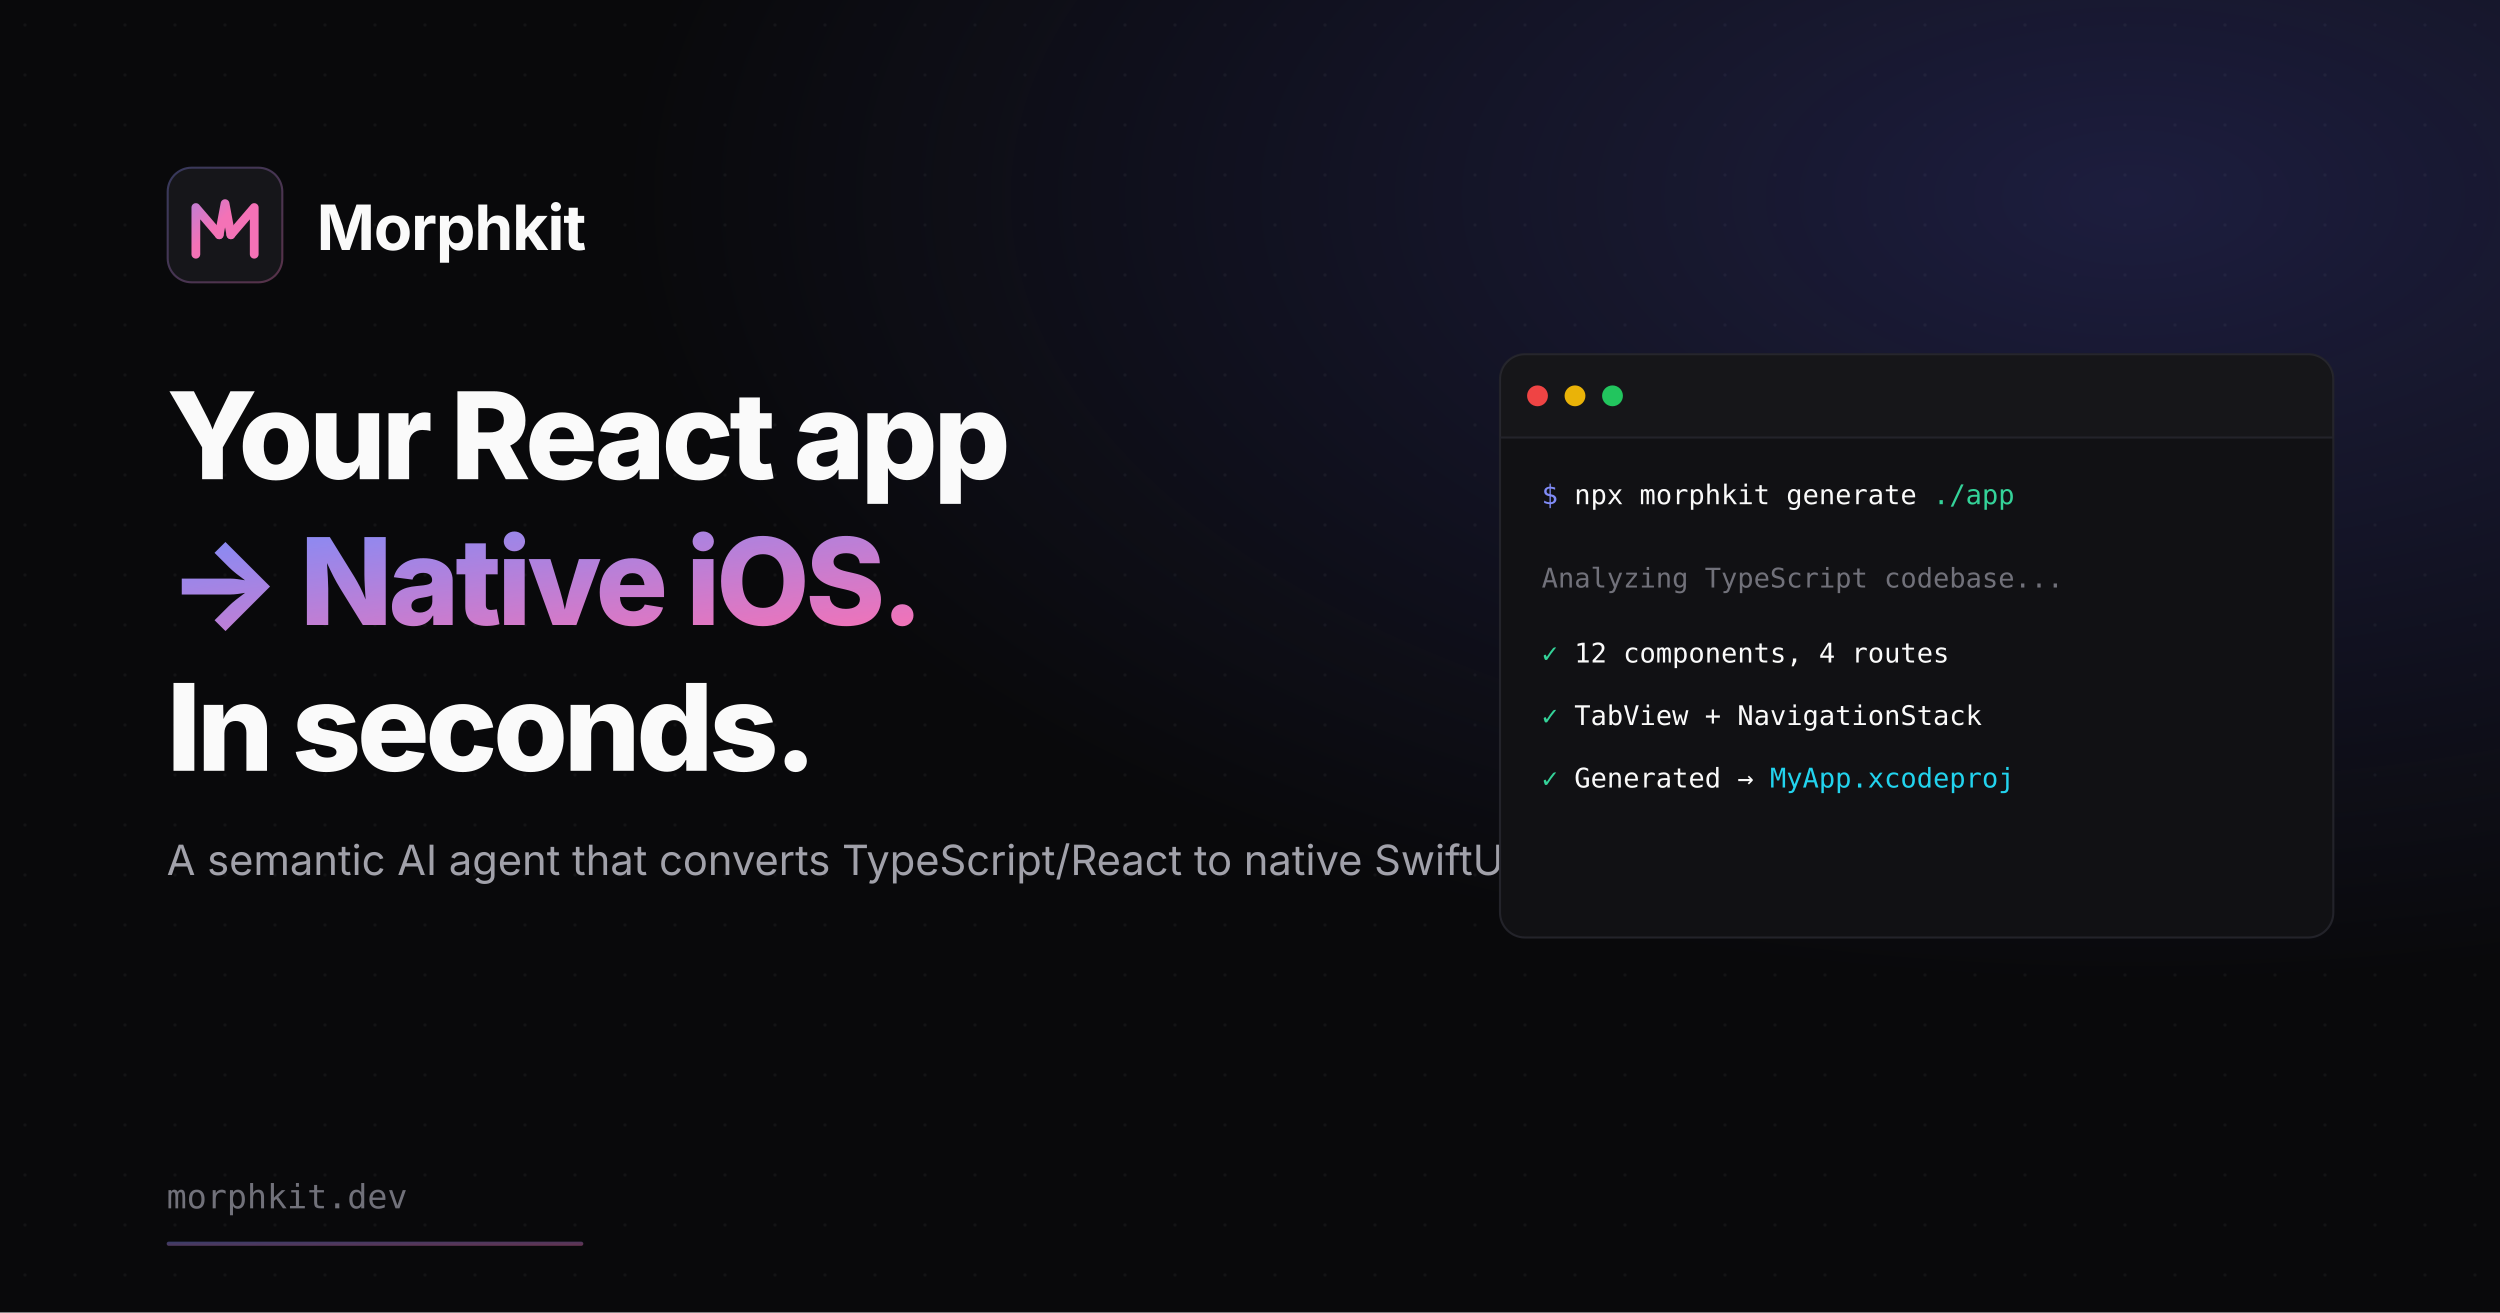
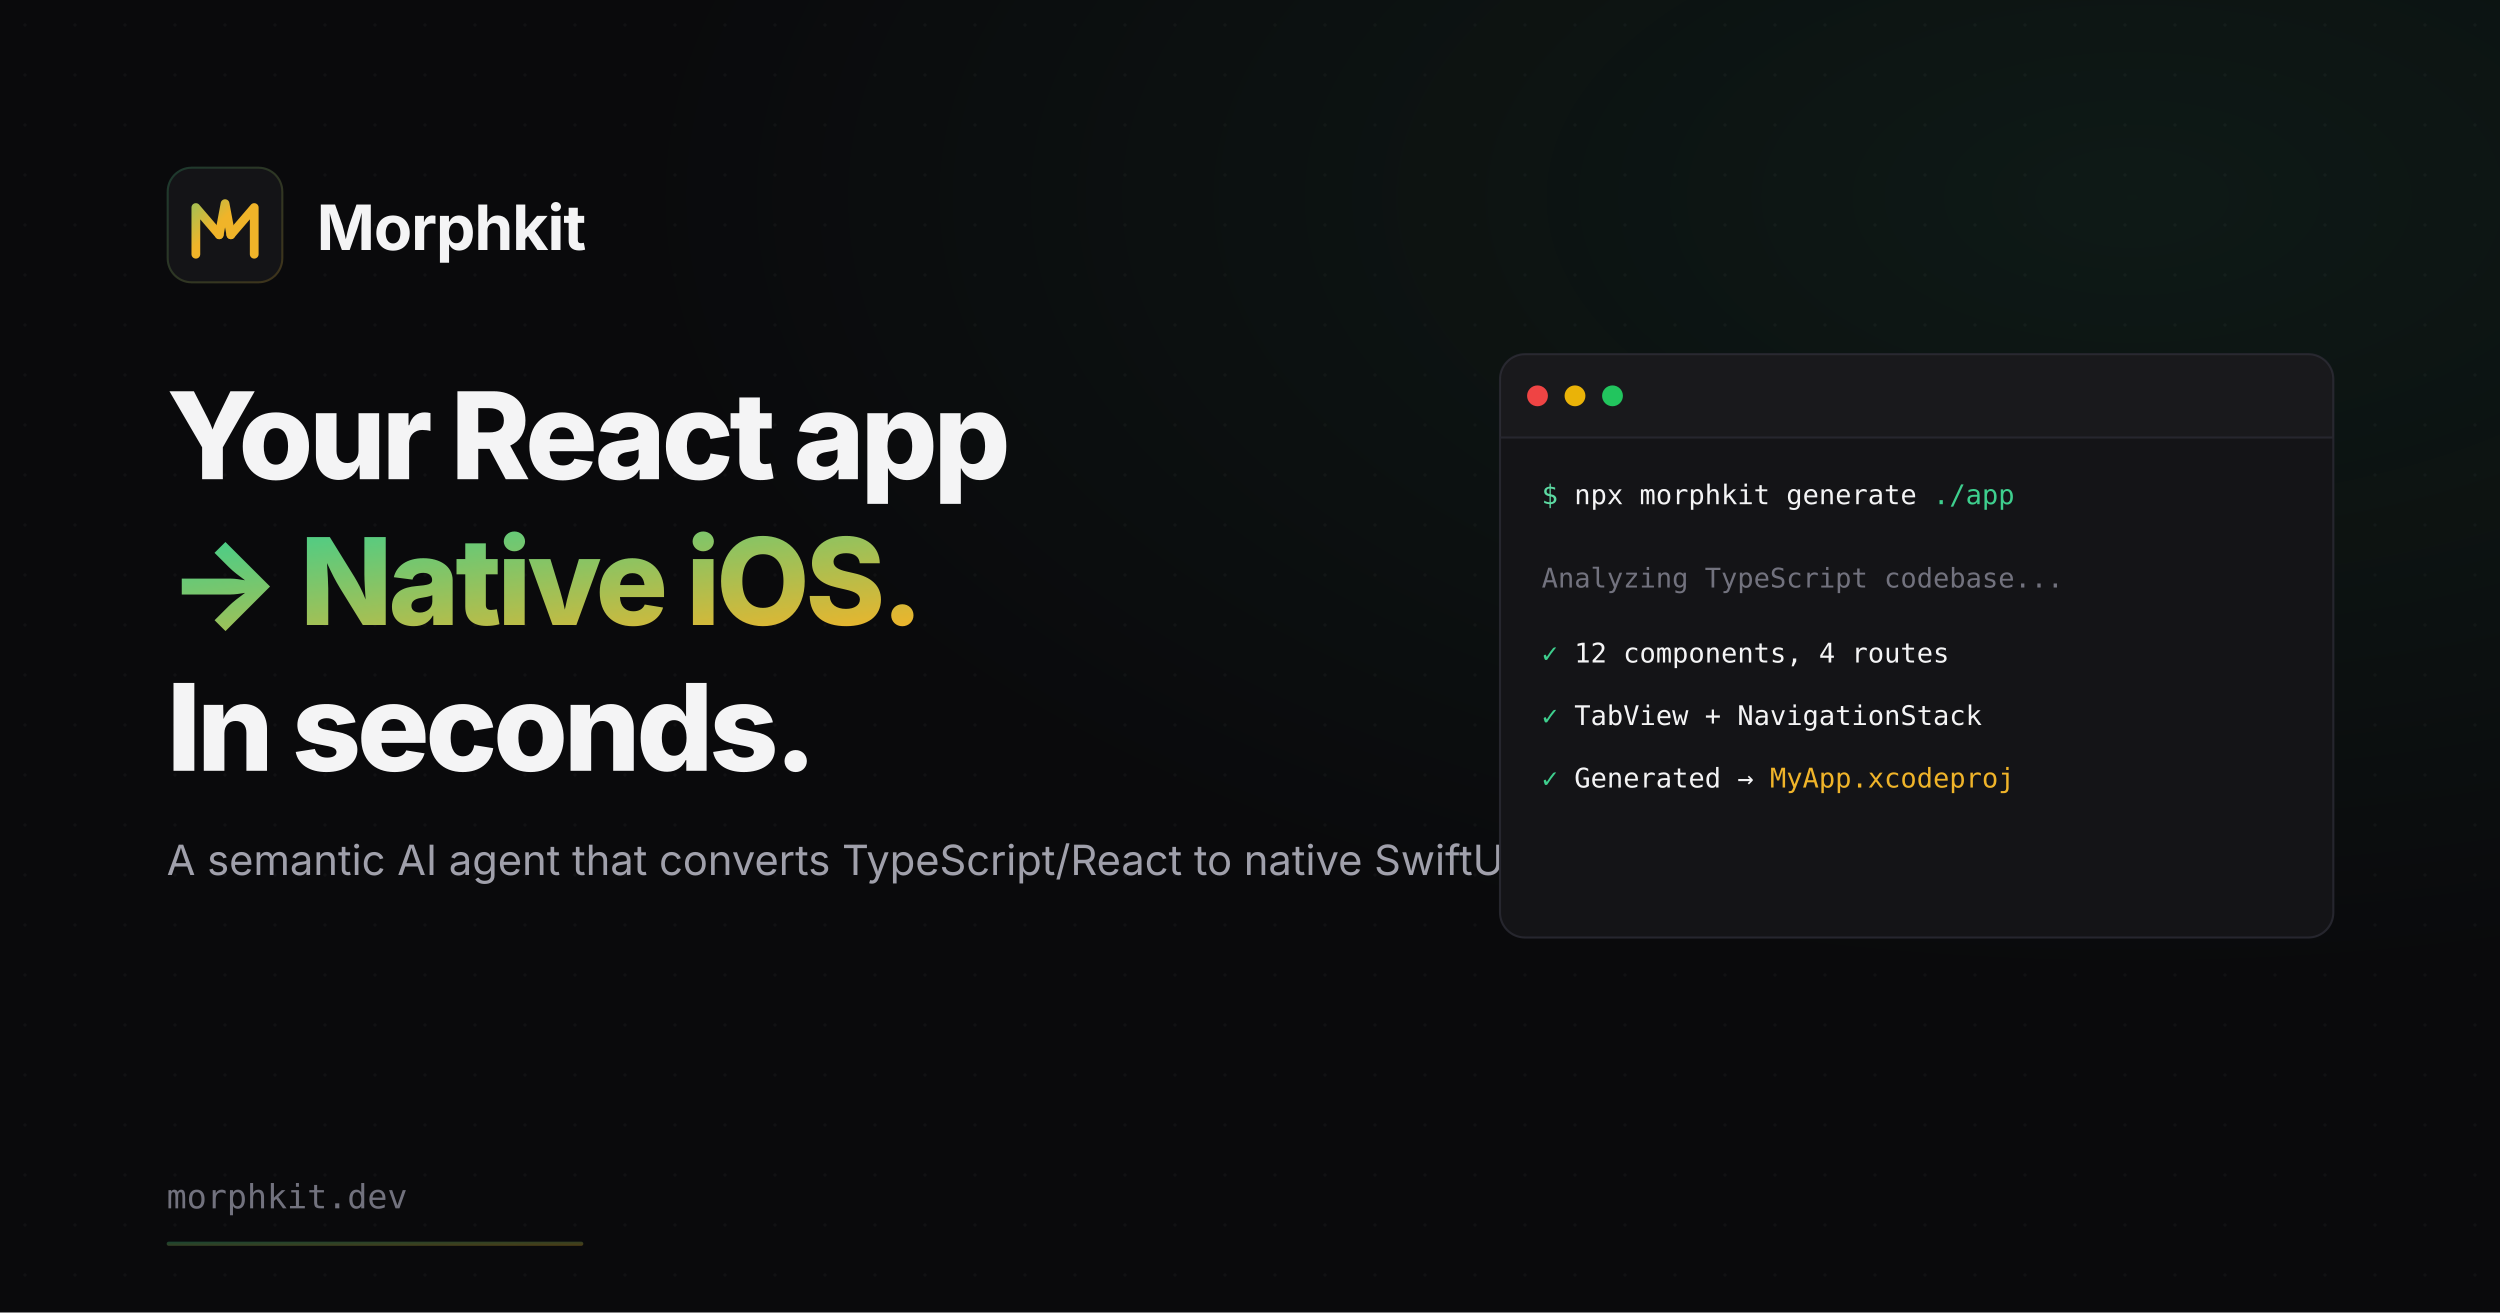
<svg xmlns="http://www.w3.org/2000/svg" viewBox="0 0 1200 630" width="1200" height="630">
  <defs>
    <linearGradient id="og-grad" x1="0" y1="0" x2="1" y2="1">
-       <stop offset="0%" stop-color="#818cf8" />
-       <stop offset="100%" stop-color="#f472b6" />
+       <stop offset="0%" stop-color="#3ECF8E" />
+       <stop offset="100%" stop-color="#F0B429" />
    </linearGradient>
    <linearGradient id="og-logo-grad" x1="0" y1="0" x2="56" y2="56" gradientUnits="userSpaceOnUse">
-       <stop offset="0%" stop-color="#818cf8" />
-       <stop offset="100%" stop-color="#f472b6" />
+       <stop offset="0%" stop-color="#3ECF8E" />
+       <stop offset="100%" stop-color="#F0B429" />
    </linearGradient>
    <radialGradient id="og-glow" cx="0.85" cy="0.15" r="0.6">
-       <stop offset="0%" stop-color="#6366f1" stop-opacity="0.22" />
-       <stop offset="100%" stop-color="#6366f1" stop-opacity="0" />
+       <stop offset="0%" stop-color="#3ECF8E" stop-opacity="0.08" />
+       <stop offset="100%" stop-color="#3ECF8E" stop-opacity="0" />
    </radialGradient>
    <pattern id="dots" x="0" y="0" width="24" height="24" patternUnits="userSpaceOnUse">
-       <circle cx="12" cy="12" r="0.8" fill="rgba(255,255,255,0.04)" />
+       <circle cx="12" cy="12" r="0.8" fill="rgba(255,255,255,0.03)" />
    </pattern>
  </defs>
-   <rect width="1200" height="630" fill="#09090b" />
+   <rect width="1200" height="630" fill="#0A0A0C" />
  <rect width="1200" height="630" fill="url(#dots)" />
  <rect width="1200" height="630" fill="url(#og-glow)" />
  <g transform="translate(80, 80)">
-     <rect width="56" height="56" rx="12" fill="#16161a" />
-     <rect x="0.5" y="0.5" width="55" height="55" rx="11.5" fill="none" stroke="url(#og-logo-grad)" stroke-opacity="0.3" stroke-width="1" />
+     <rect width="56" height="56" rx="12" fill="#141417" />
+     <rect x="0.5" y="0.5" width="55" height="55" rx="11.5" fill="none" stroke="url(#og-logo-grad)" stroke-opacity="0.2" stroke-width="1" />
    <g transform="scale(0.467)">
      <path d="M30 90V42l24 28" stroke="url(#og-logo-grad)" stroke-width="9" stroke-linecap="round" stroke-linejoin="round" fill="none" />
      <path d="M90 90V42L66 70" stroke="url(#og-logo-grad)" stroke-width="9" stroke-linecap="round" stroke-linejoin="round" fill="none" />
      <path d="M54 70L60 38L66 70" stroke="url(#og-logo-grad)" stroke-width="9" stroke-linecap="round" stroke-linejoin="round" fill="none" />
    </g>
  </g>
-   <text x="152" y="120" font-family="Inter, -apple-system, BlinkMacSystemFont, Segoe UI, Helvetica, Arial, sans-serif" font-size="30" font-weight="700" fill="#fafafa" letter-spacing="-0.5">Morphkit</text>
-   <text x="80" y="230" font-family="Inter, -apple-system, BlinkMacSystemFont, Segoe UI, Helvetica, Arial, sans-serif" font-size="58" font-weight="800" fill="#fafafa" letter-spacing="-2">Your React app</text>
+   <text x="152" y="120" font-family="Inter, -apple-system, BlinkMacSystemFont, Segoe UI, Helvetica, Arial, sans-serif" font-size="30" font-weight="700" fill="#F4F4F5" letter-spacing="-0.5">Morphkit</text>
+   <text x="80" y="230" font-family="Inter, -apple-system, BlinkMacSystemFont, Segoe UI, Helvetica, Arial, sans-serif" font-size="58" font-weight="800" fill="#F4F4F5" letter-spacing="-2">Your React app</text>
  <text x="80" y="300" font-family="Inter, -apple-system, BlinkMacSystemFont, Segoe UI, Helvetica, Arial, sans-serif" font-size="58" font-weight="800" fill="url(#og-grad)" letter-spacing="-2">→ Native iOS.</text>
-   <text x="80" y="370" font-family="Inter, -apple-system, BlinkMacSystemFont, Segoe UI, Helvetica, Arial, sans-serif" font-size="58" font-weight="800" fill="#fafafa" letter-spacing="-2">In seconds.</text>
-   <text x="80" y="420" font-family="Inter, -apple-system, BlinkMacSystemFont, Segoe UI, Helvetica, Arial, sans-serif" font-size="20" fill="#a1a1aa">A semantic AI agent that converts TypeScript/React to native SwiftUI.</text>
+   <text x="80" y="370" font-family="Inter, -apple-system, BlinkMacSystemFont, Segoe UI, Helvetica, Arial, sans-serif" font-size="58" font-weight="800" fill="#F4F4F5" letter-spacing="-2">In seconds.</text>
+   <text x="80" y="420" font-family="Inter, -apple-system, BlinkMacSystemFont, Segoe UI, Helvetica, Arial, sans-serif" font-size="20" fill="#A0A0AB">A semantic AI agent that converts TypeScript/React to native SwiftUI.</text>
  <g transform="translate(720, 170)">
-     <rect width="400" height="280" rx="12" fill="#111114" stroke="#23232a" stroke-width="1" />
+     <rect width="400" height="280" rx="12" fill="#141417" stroke="#26262E" stroke-width="1" />
    <clipPath id="tb-clip">
      <rect width="400" height="40" />
    </clipPath>
    <rect width="400" height="52" rx="12" fill="rgba(255,255,255,0.02)" clip-path="url(#tb-clip)" />
-     <line x1="0" y1="40" x2="400" y2="40" stroke="#23232a" stroke-width="1" />
+     <line x1="0" y1="40" x2="400" y2="40" stroke="#26262E" stroke-width="1" />
    <circle cx="18" cy="20" r="5" fill="#ef4444" />
    <circle cx="36" cy="20" r="5" fill="#eab308" />
    <circle cx="54" cy="20" r="5" fill="#22c55e" />
    <text x="20" y="72" font-family="JetBrains Mono, SF Mono, Fira Code, monospace" font-size="13">
-       <tspan fill="#818cf8">$</tspan>
-       <tspan fill="#fafafa"> npx morphkit generate </tspan>
-       <tspan fill="#34d399">./app</tspan>
+       <tspan fill="#5DDBA3">$</tspan>
+       <tspan fill="#F4F4F5"> npx morphkit generate </tspan>
+       <tspan fill="#3ECF8E">./app</tspan>
    </text>
-     <text x="20" y="112" font-family="JetBrains Mono, SF Mono, Fira Code, monospace" font-size="13" fill="#71717a">  Analyzing TypeScript codebase...</text>
+     <text x="20" y="112" font-family="JetBrains Mono, SF Mono, Fira Code, monospace" font-size="13" fill="#72727E">  Analyzing TypeScript codebase...</text>
    <text x="20" y="148" font-family="JetBrains Mono, SF Mono, Fira Code, monospace" font-size="13">
-       <tspan fill="#34d399">  ✓</tspan>
-       <tspan fill="#fafafa"> 12 components, 4 routes</tspan>
+       <tspan fill="#3ECF8E">  ✓</tspan>
+       <tspan fill="#F4F4F5"> 12 components, 4 routes</tspan>
    </text>
    <text x="20" y="178" font-family="JetBrains Mono, SF Mono, Fira Code, monospace" font-size="13">
-       <tspan fill="#34d399">  ✓</tspan>
-       <tspan fill="#fafafa"> TabView + NavigationStack</tspan>
+       <tspan fill="#3ECF8E">  ✓</tspan>
+       <tspan fill="#F4F4F5"> TabView + NavigationStack</tspan>
    </text>
    <text x="20" y="208" font-family="JetBrains Mono, SF Mono, Fira Code, monospace" font-size="13">
-       <tspan fill="#34d399">  ✓</tspan>
-       <tspan fill="#fafafa"> Generated → </tspan>
-       <tspan fill="#22d3ee">MyApp.xcodeproj</tspan>
+       <tspan fill="#3ECF8E">  ✓</tspan>
+       <tspan fill="#F4F4F5"> Generated → </tspan>
+       <tspan fill="#F0B429">MyApp.xcodeproj</tspan>
    </text>
  </g>
-   <text x="80" y="580" font-family="JetBrains Mono, SF Mono, Fira Code, monospace" font-size="16" fill="#71717a">morphkit.dev</text>
-   <rect x="80" y="596" width="200" height="2" rx="1" fill="url(#og-grad)" opacity="0.4" />
+   <text x="80" y="580" font-family="JetBrains Mono, SF Mono, Fira Code, monospace" font-size="16" fill="#72727E">morphkit.dev</text>
+   <rect x="80" y="596" width="200" height="2" rx="1" fill="url(#og-grad)" opacity="0.3" />
</svg>
